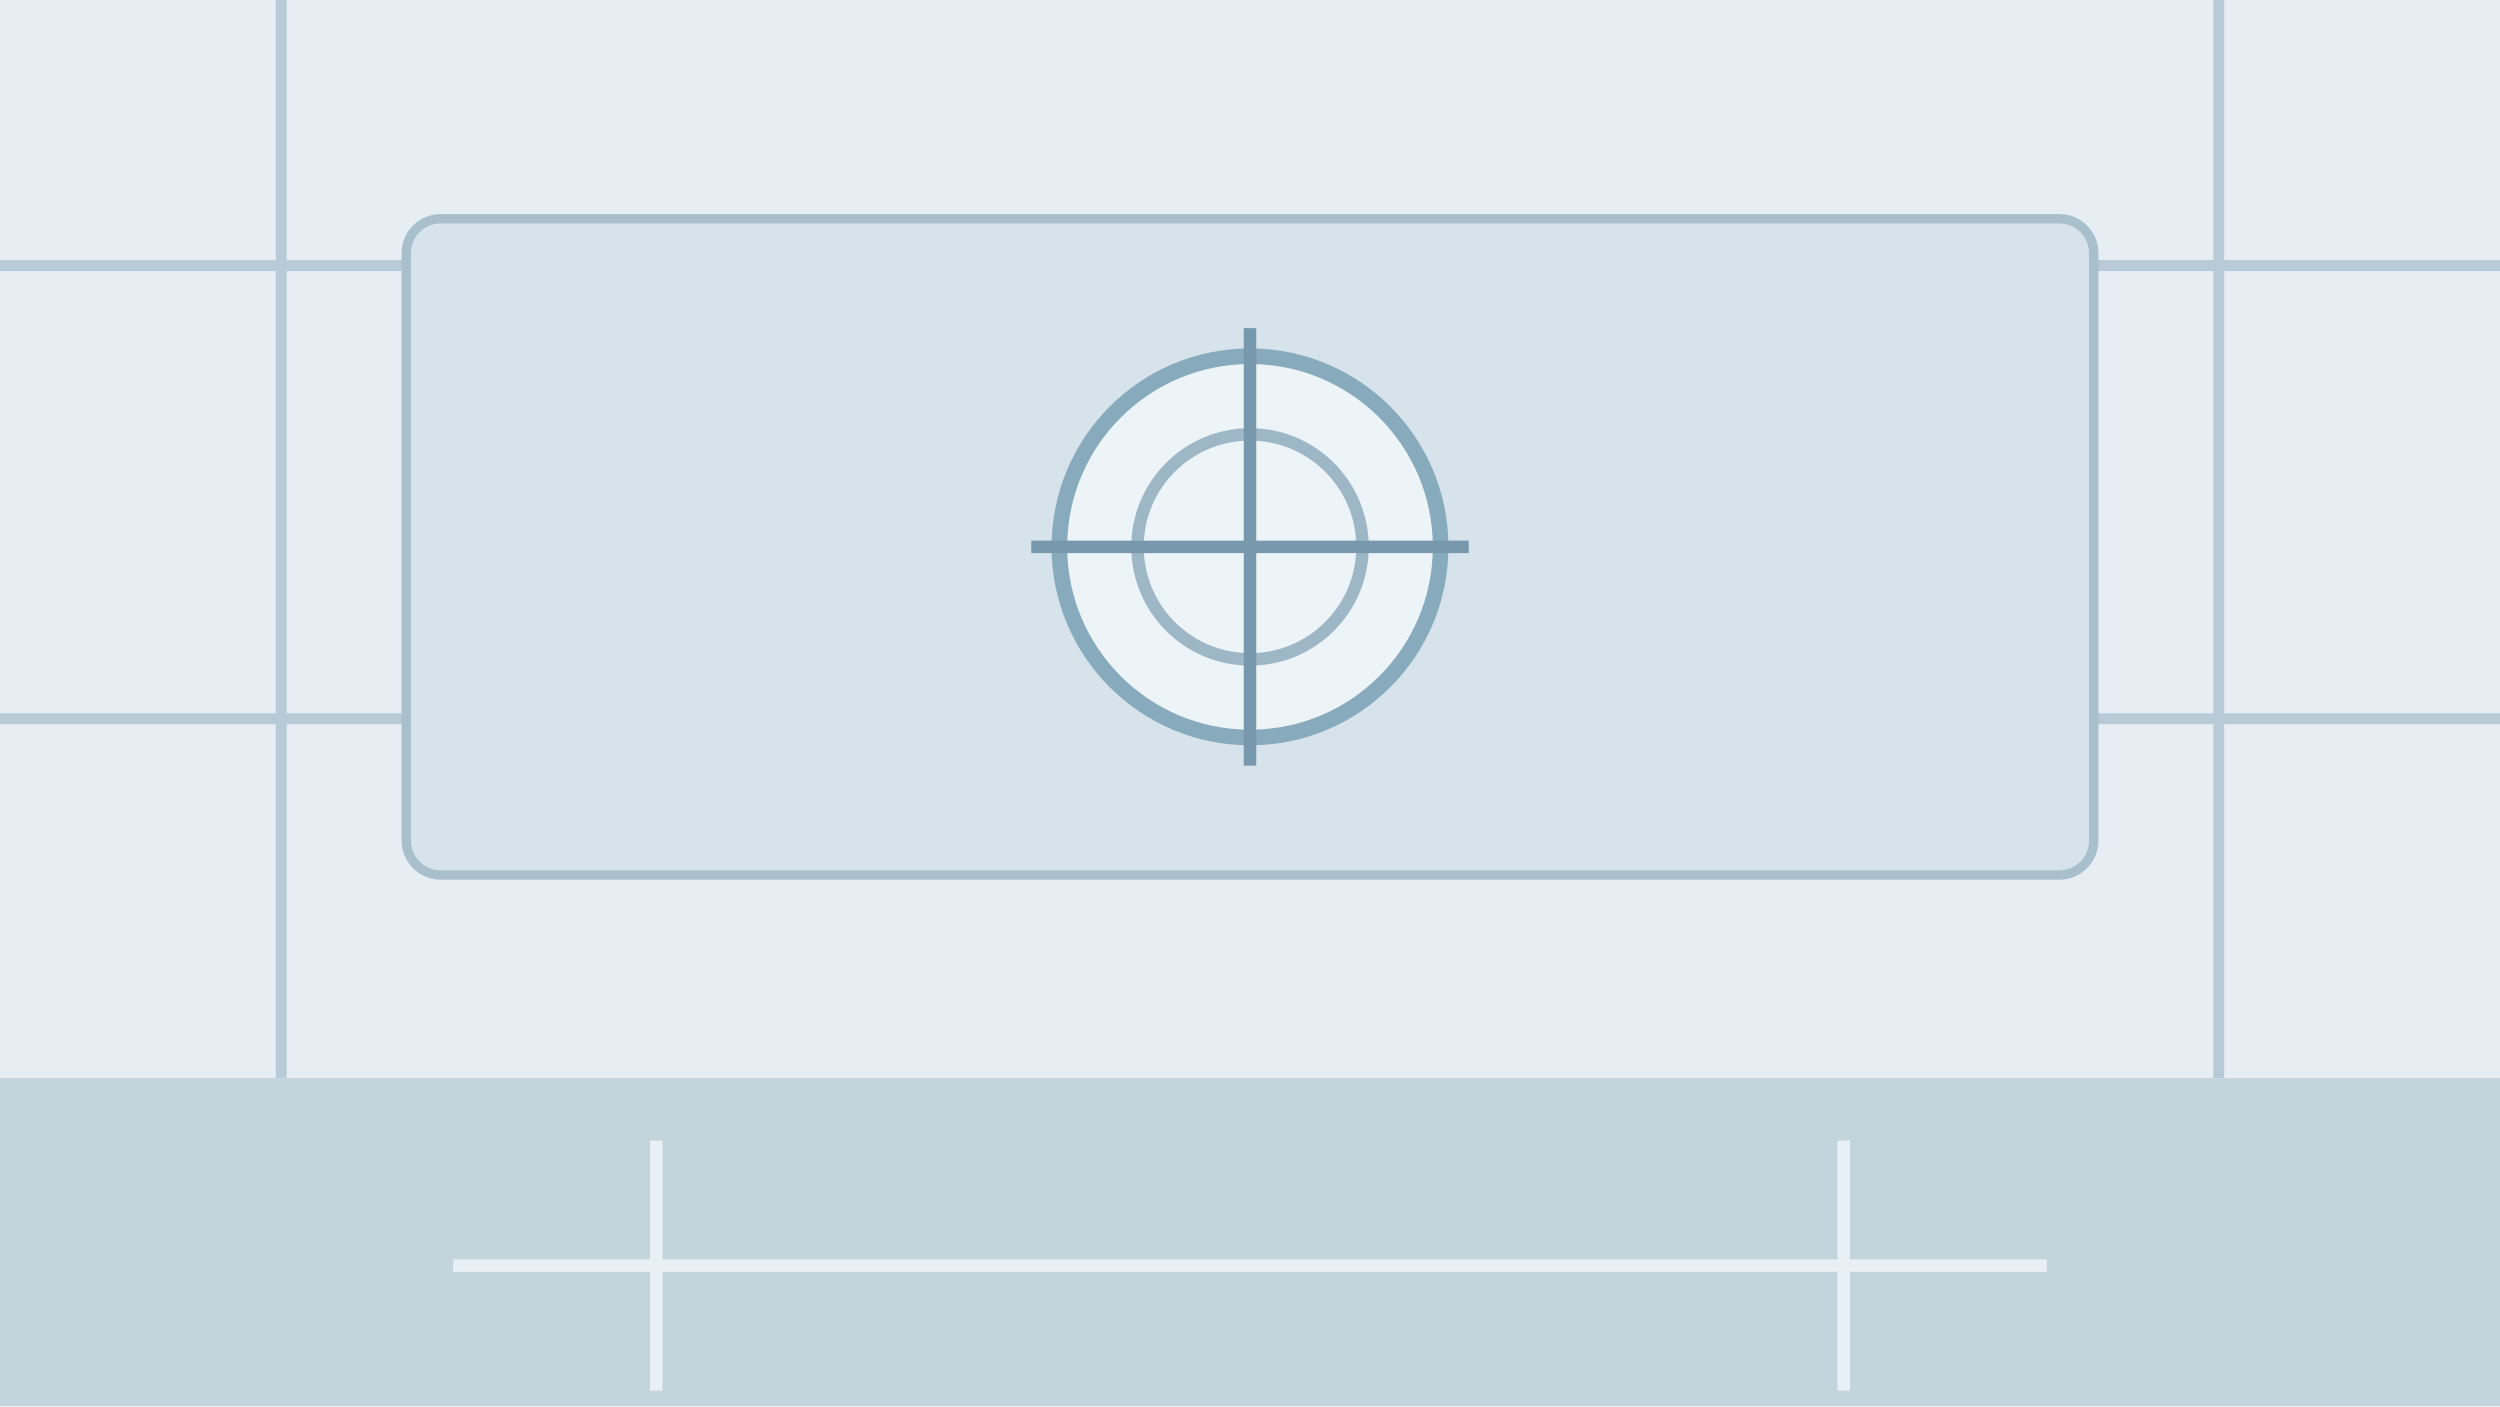
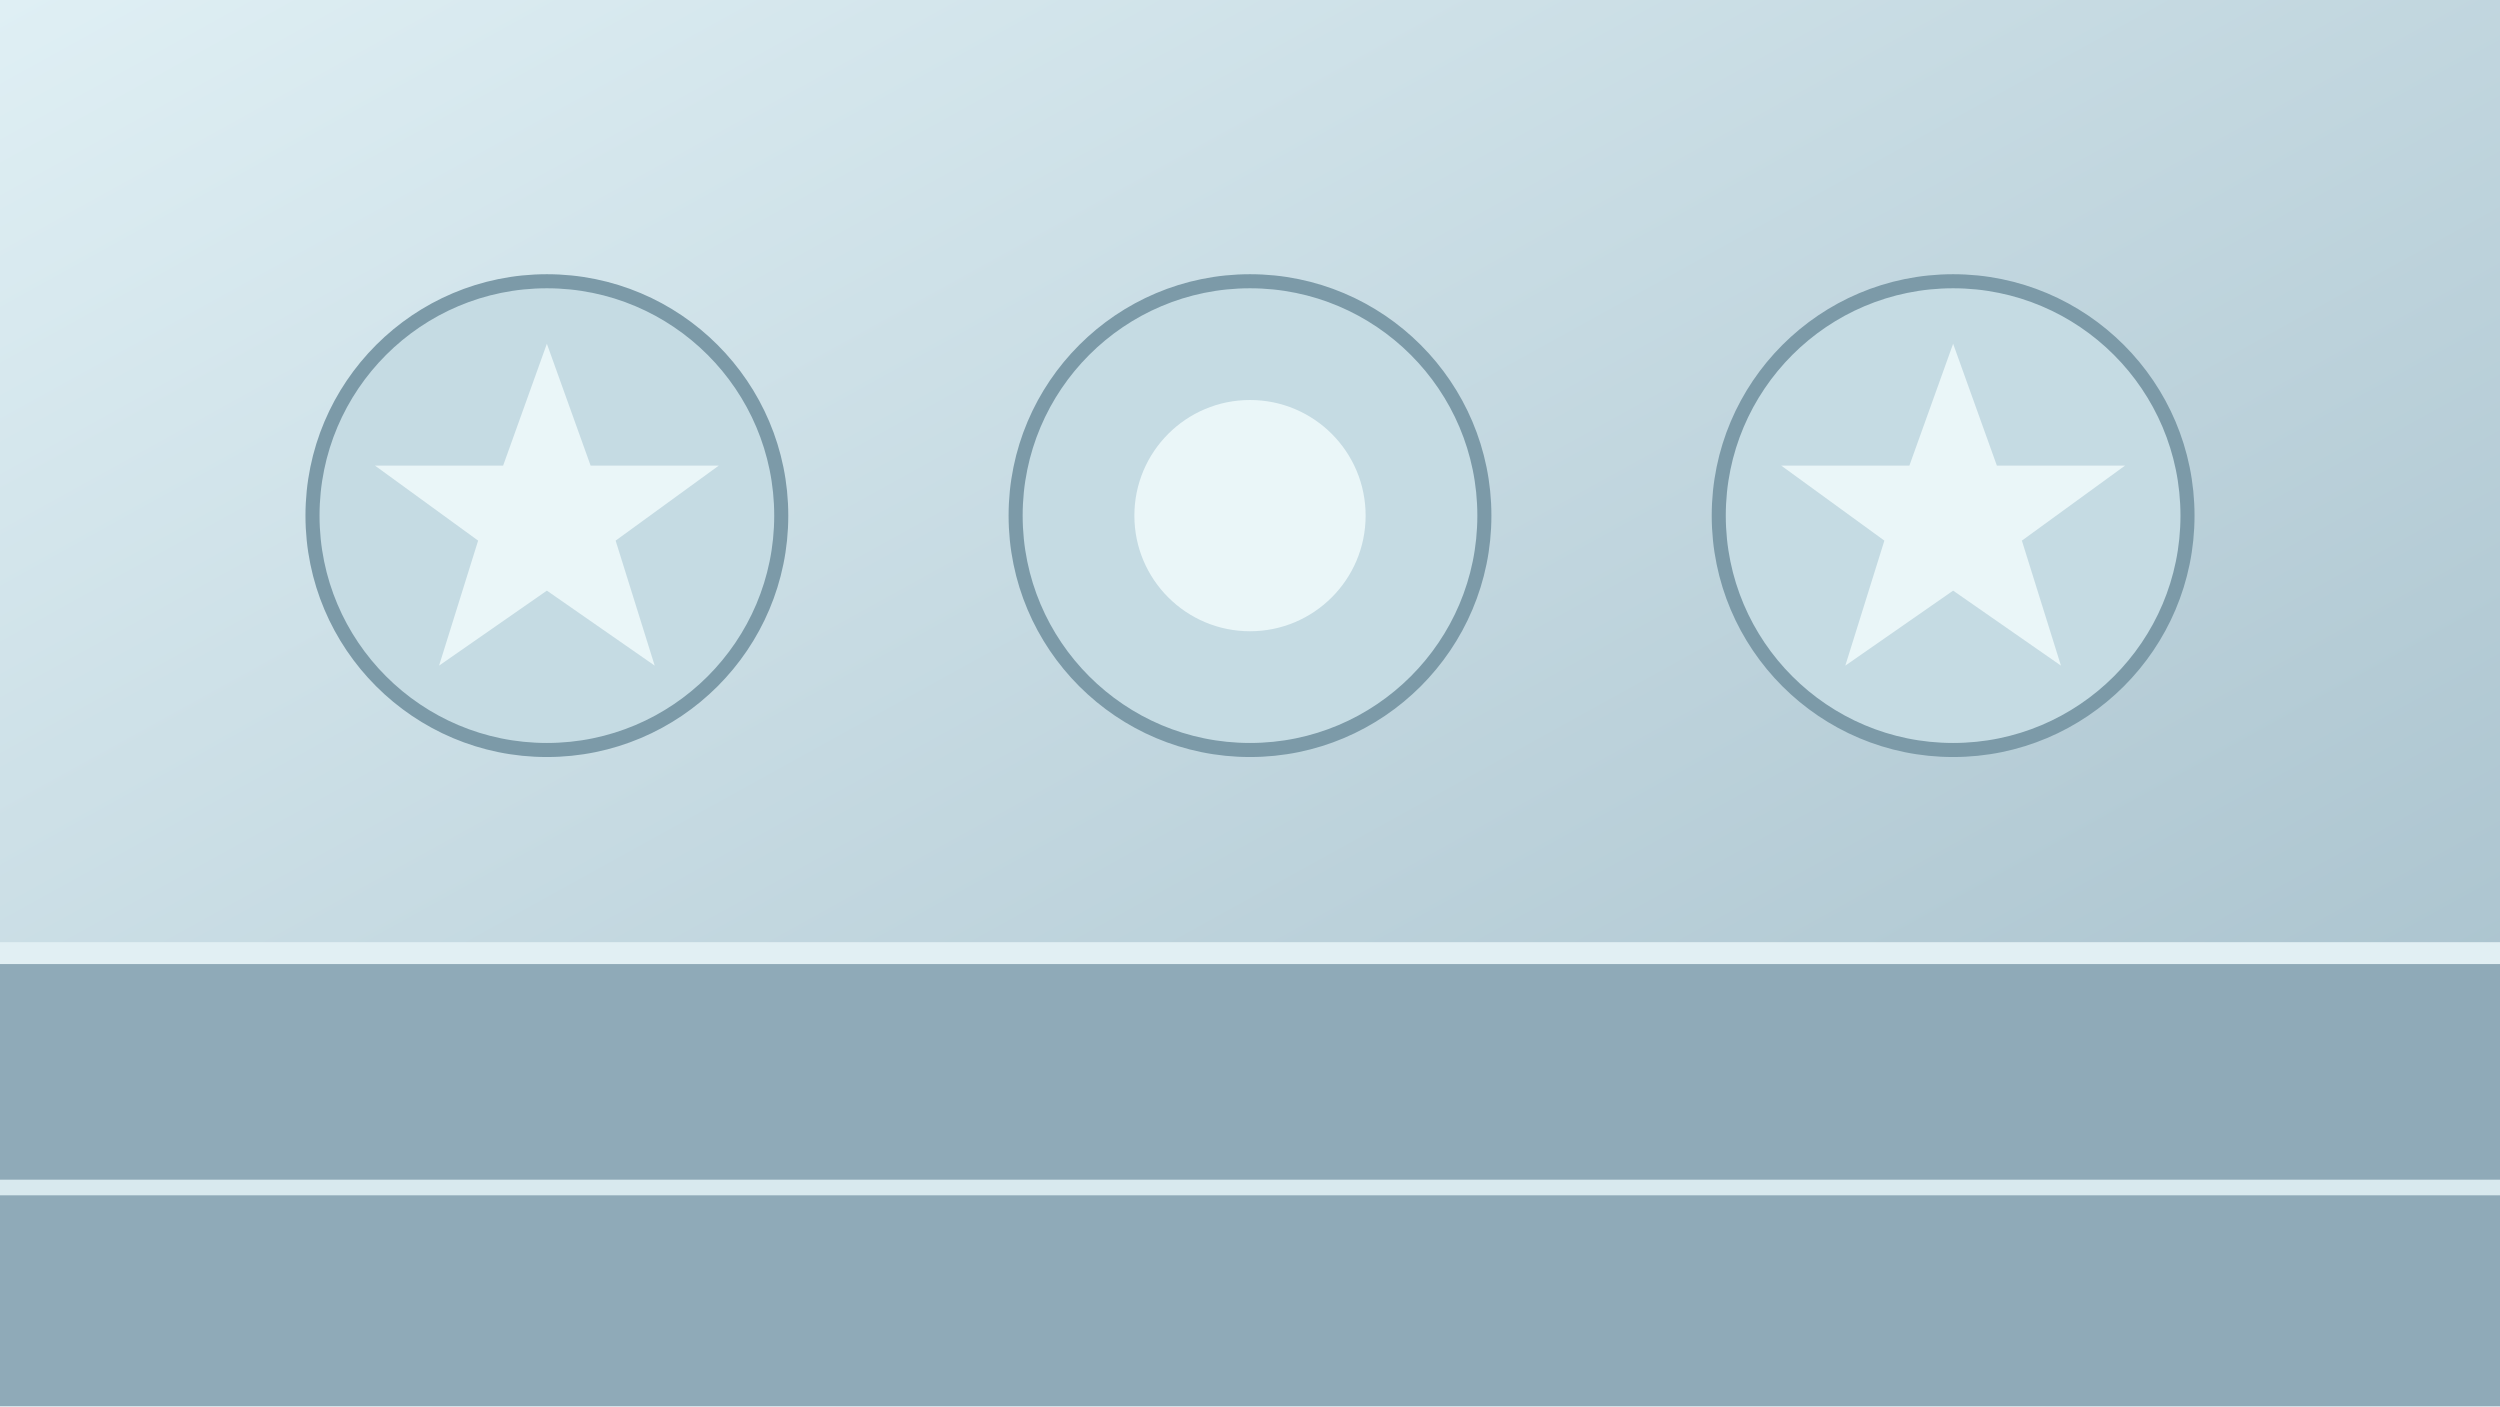
<svg xmlns="http://www.w3.org/2000/svg" viewBox="0 0 1600 900">
-   <rect width="1600" height="900" fill="#e6eef3" />
-   <path d="M0 170h1600M0 460h1600M180 0v690M1420 0v690" stroke="#b8cad5" stroke-width="7" />
-   <rect x="260" y="140" width="1080" height="420" rx="22" fill="#d7e3ea" stroke="#a8bfcc" stroke-width="6" />
-   <circle cx="800" cy="350" r="122" fill="#edf4f7" stroke="#88aabd" stroke-width="10" />
-   <circle cx="800" cy="350" r="72" fill="none" stroke="#9eb7c7" stroke-width="8" />
-   <path d="M800 210v280M660 350h280" stroke="#7899ad" stroke-width="8" />
-   <path d="M0 690h1600v210H0z" fill="#c4d4dd" />
-   <path d="M290 810h1020M420 730v160M1180 730v160" stroke="#f7fbfd" stroke-width="8" opacity=".72" />
+   <defs>
+     <linearGradient id="t" y2="1">
+       <stop stop-color="#dfeff4" />
+       <stop offset="1" stop-color="#a3bdc9" />
+     </linearGradient>
+   </defs>
+   <rect width="1600" height="900" fill="url(#t)" />
+   <rect y="610" width="1600" height="290" fill="#8faab8" />
+   <path d="M0 610h1600" stroke="#e1eff3" stroke-width="14" />
+   <g fill="#c5dbe3" stroke="#7c9aa8" stroke-width="9">
+     <circle cx="350" cy="330" r="150" />
+     <circle cx="800" cy="330" r="150" />
+     <circle cx="1250" cy="330" r="150" />
+   </g>
+   <g fill="#eaf6f8">
+     <path d="m350 220 28 78 82 0-66 48 25 80-69-48-69 48 25-80-66-48h82Z" />
+     <circle cx="800" cy="330" r="74" />
+     <path d="m1250 220 28 78 82 0-66 48 25 80-69-48-69 48 25-80-66-48h82Z" />
+   </g>
+   <path d="M0 760h1600" stroke="#d8e9ee" stroke-width="10" />
</svg>
